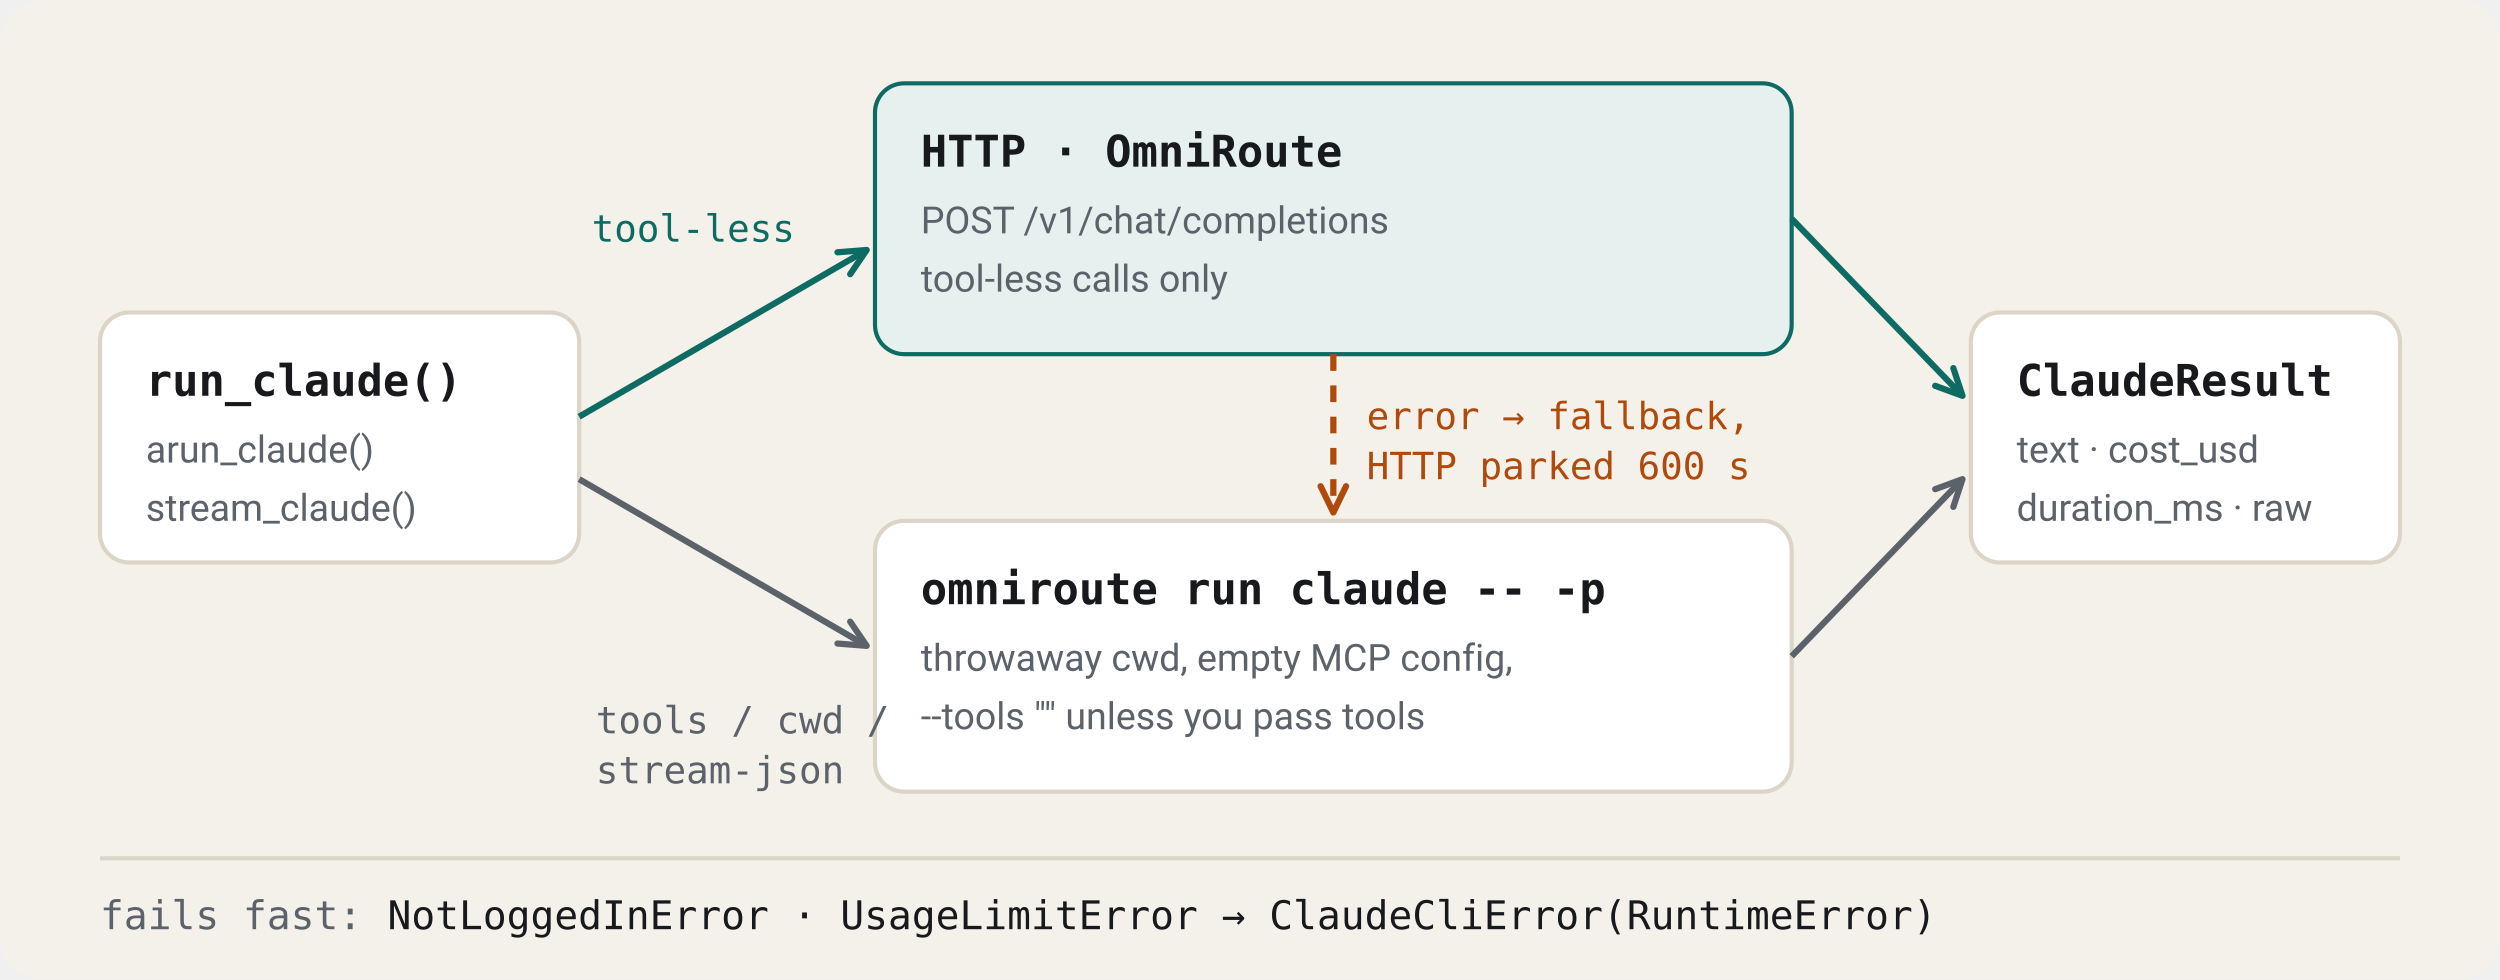
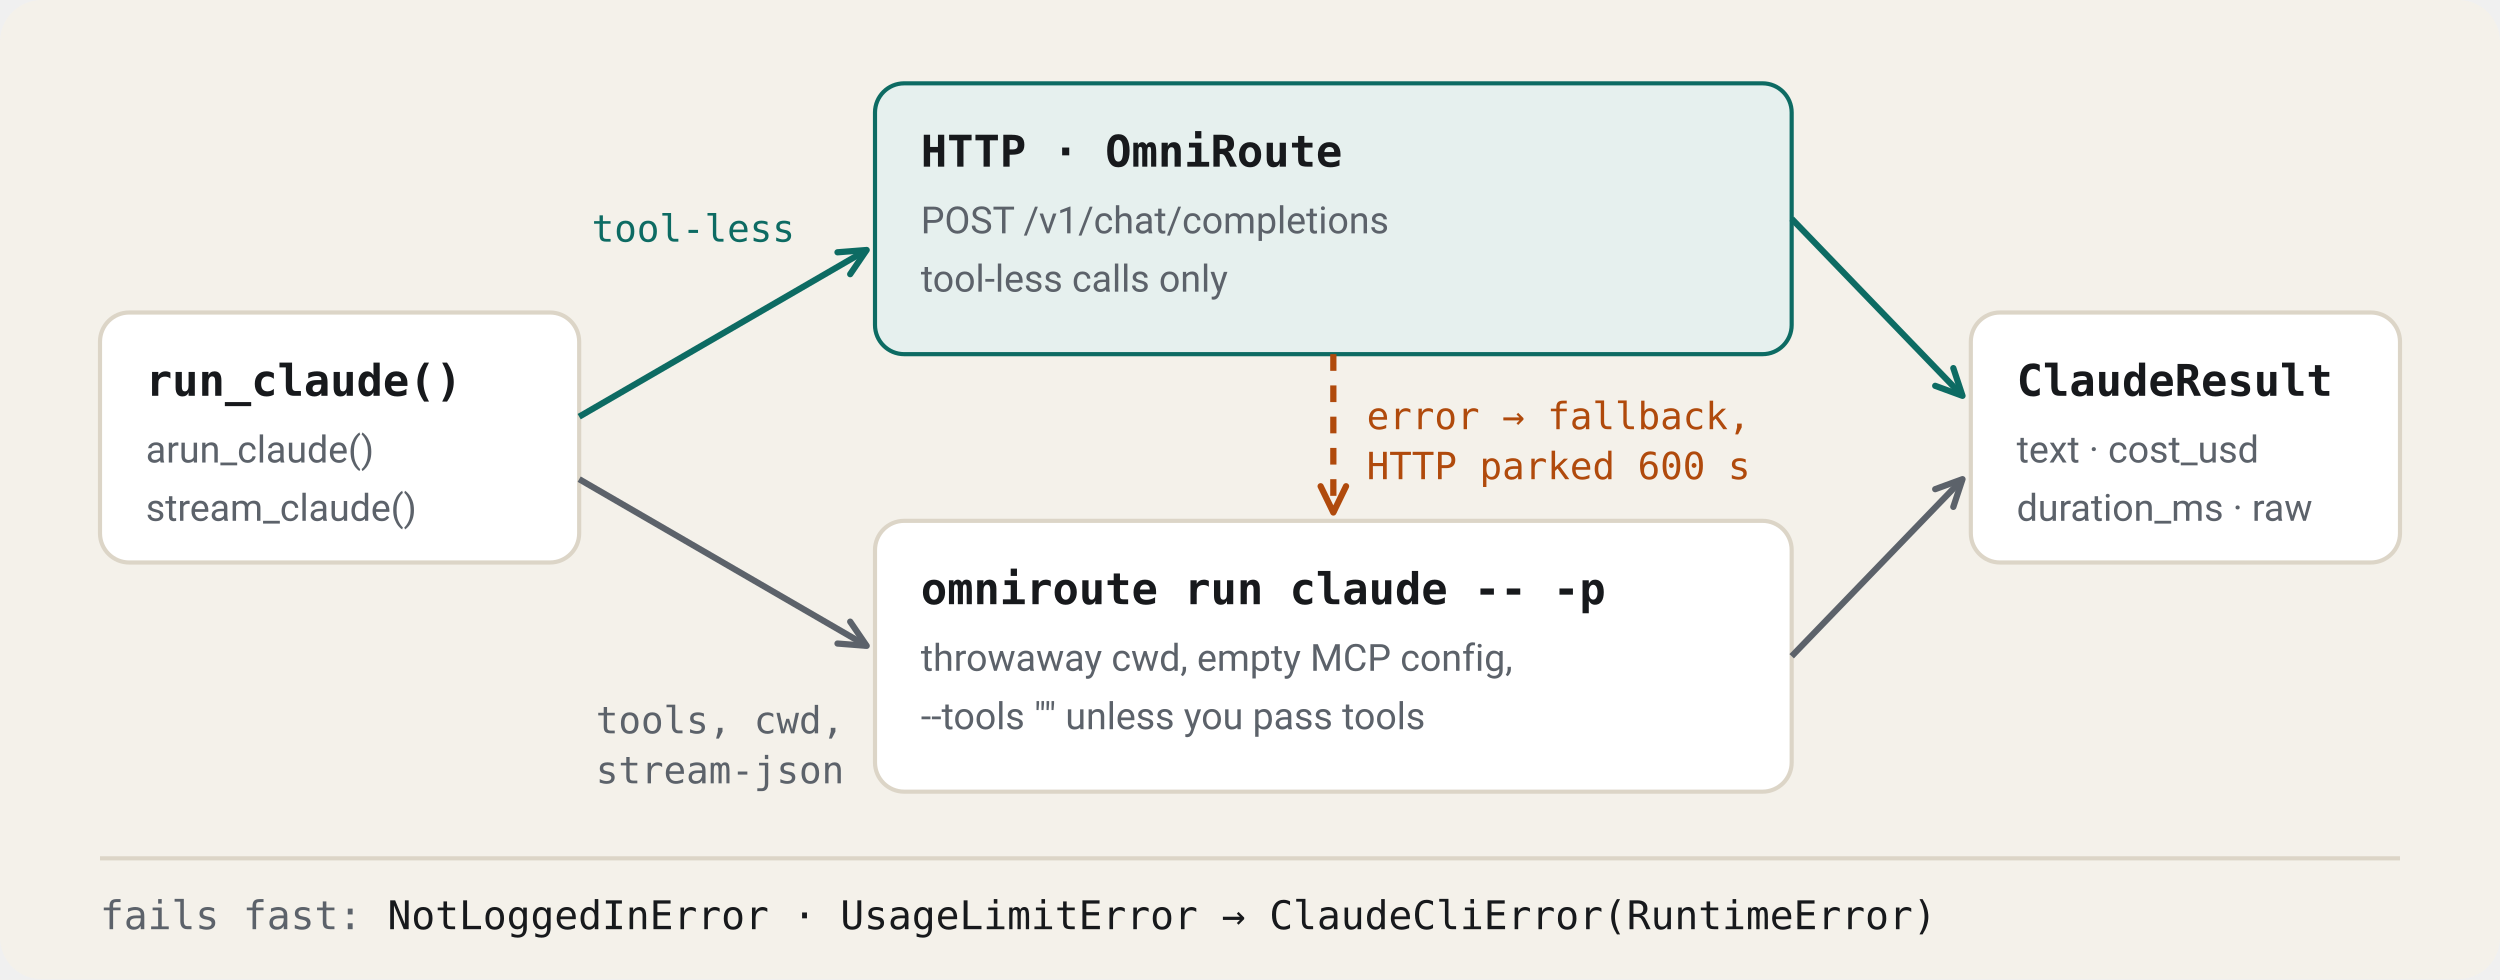
<svg xmlns="http://www.w3.org/2000/svg" width="1200" height="470" viewBox="0 0 1200 470" role="img" aria-labelledby="t d">
  <rect width="1200" height="470" rx="20" fill="#F4F1EA" />
  <rect x="48" y="150" width="230" height="120" rx="14" fill="#FFFFFF" stroke="#DCD5C7" stroke-width="2" />
  <text x="70" y="190" font-family="ui-monospace, SFMono-Regular, Menlo, Consolas, monospace" font-size="21" font-weight="700" fill="#17191C">run_claude()</text>
  <text x="70" y="222" font-family="-apple-system, BlinkMacSystemFont, 'Segoe UI', Roboto, sans-serif" font-size="18" fill="#5C626A">arun_claude()</text>
  <text x="70" y="250" font-family="-apple-system, BlinkMacSystemFont, 'Segoe UI', Roboto, sans-serif" font-size="18" fill="#5C626A">stream_claude()</text>
  <rect x="420" y="40" width="440" height="130" rx="14" fill="#E6F0EE" stroke="#0D6B63" stroke-width="2" />
  <text x="442" y="80" font-family="ui-monospace, SFMono-Regular, Menlo, Consolas, monospace" font-size="21" font-weight="700" fill="#17191C">HTTP · OmniRoute</text>
  <text x="442" y="112" font-family="-apple-system, BlinkMacSystemFont, 'Segoe UI', Roboto, sans-serif" font-size="18" fill="#5C626A">POST /v1/chat/completions</text>
  <text x="442" y="140" font-family="-apple-system, BlinkMacSystemFont, 'Segoe UI', Roboto, sans-serif" font-size="18" fill="#5C626A">tool-less calls only</text>
  <rect x="420" y="250" width="440" height="130" rx="14" fill="#FFFFFF" stroke="#DCD5C7" stroke-width="2" />
  <text x="442" y="290" font-family="ui-monospace, SFMono-Regular, Menlo, Consolas, monospace" font-size="21" font-weight="700" fill="#17191C">omniroute run claude -- -p</text>
  <text x="442" y="322" font-family="-apple-system, BlinkMacSystemFont, 'Segoe UI', Roboto, sans-serif" font-size="18" fill="#5C626A">throwaway cwd, empty MCP config,</text>
  <text x="442" y="350" font-family="-apple-system, BlinkMacSystemFont, 'Segoe UI', Roboto, sans-serif" font-size="18" fill="#5C626A">--tools "" unless you pass tools</text>
  <rect x="946" y="150" width="206" height="120" rx="14" fill="#FFFFFF" stroke="#DCD5C7" stroke-width="2" />
  <text x="968" y="190" font-family="ui-monospace, SFMono-Regular, Menlo, Consolas, monospace" font-size="21" font-weight="700" fill="#17191C">ClaudeResult</text>
  <text x="968" y="222" font-family="-apple-system, BlinkMacSystemFont, 'Segoe UI', Roboto, sans-serif" font-size="18" fill="#5C626A">text · cost_usd</text>
  <text x="968" y="250" font-family="-apple-system, BlinkMacSystemFont, 'Segoe UI', Roboto, sans-serif" font-size="18" fill="#5C626A">duration_ms · raw</text>
  <line x1="278" y1="200" x2="416" y2="120" stroke="#0D6B63" stroke-width="3" />
  <path d="M408.1 131.6 L416 120 L402.0 121.1" fill="none" stroke="#0D6B63" stroke-width="3" stroke-linecap="round" stroke-linejoin="round" />
  <line x1="278" y1="230" x2="416" y2="310" stroke="#5C626A" stroke-width="3" />
  <path d="M402.0 308.9 L416 310 L408.1 298.4" fill="none" stroke="#5C626A" stroke-width="3" stroke-linecap="round" stroke-linejoin="round" />
  <text x="284" y="116" font-family="ui-monospace, SFMono-Regular, Menlo, Consolas, monospace" font-size="18" fill="#0D6B63">tool-less</text>
-   <text x="286" y="352" font-family="ui-monospace, SFMono-Regular, Menlo, Consolas, monospace" font-size="18" fill="#5C626A">tools / cwd /</text>
+   <text x="286" y="352" font-family="ui-monospace, SFMono-Regular, Menlo, Consolas, monospace" font-size="18" fill="#5C626A">tools, cwd,</text>
  <text x="286" y="376" font-family="ui-monospace, SFMono-Regular, Menlo, Consolas, monospace" font-size="18" fill="#5C626A">stream-json</text>
  <line x1="640" y1="170" x2="640" y2="246" stroke="#B04A0C" stroke-width="3" stroke-dasharray="8 7" />
  <path d="M633.9 233.4 L640 246 L646.1 233.4" fill="none" stroke="#B04A0C" stroke-width="3" stroke-linecap="round" stroke-linejoin="round" />
  <text x="656" y="206" font-family="ui-monospace, SFMono-Regular, Menlo, Consolas, monospace" font-size="18" fill="#B04A0C">error → fallback,</text>
  <text x="656" y="230" font-family="ui-monospace, SFMono-Regular, Menlo, Consolas, monospace" font-size="18" fill="#B04A0C">HTTP parked 600 s</text>
  <line x1="860" y1="105" x2="942" y2="190" stroke="#0D6B63" stroke-width="3" />
  <path d="M928.9 185.2 L942 190 L937.6 176.7" fill="none" stroke="#0D6B63" stroke-width="3" stroke-linecap="round" stroke-linejoin="round" />
  <line x1="860" y1="315" x2="942" y2="230" stroke="#5C626A" stroke-width="3" />
  <path d="M937.6 243.3 L942 230 L928.9 234.8" fill="none" stroke="#5C626A" stroke-width="3" stroke-linecap="round" stroke-linejoin="round" />
  <line x1="48" y1="412" x2="1152" y2="412" stroke="#DCD5C7" stroke-width="2" />
  <text x="48" y="446" font-family="ui-monospace, SFMono-Regular, Menlo, Consolas, monospace" font-size="19" fill="#5C626A">fails fast:</text>
  <text x="186" y="446" font-family="ui-monospace, SFMono-Regular, Menlo, Consolas, monospace" font-size="19" fill="#17191C">NotLoggedInError · UsageLimitError → ClaudeCliError(RuntimeError)</text>
</svg>
